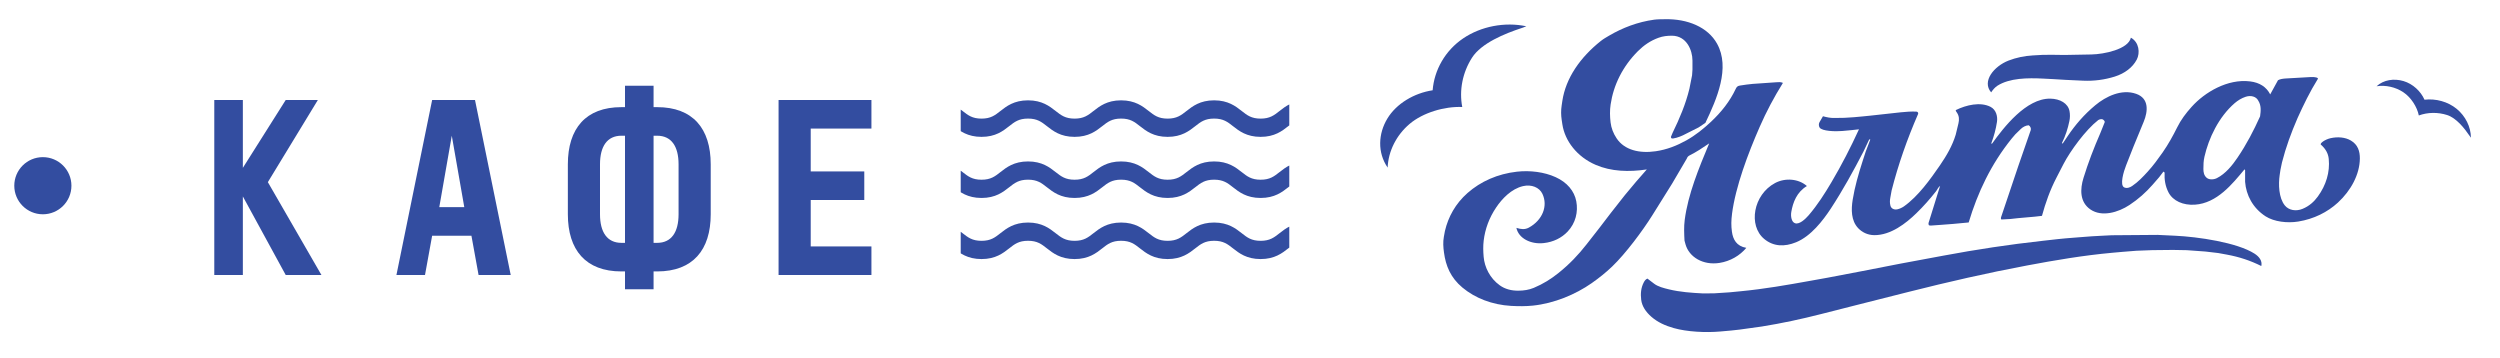
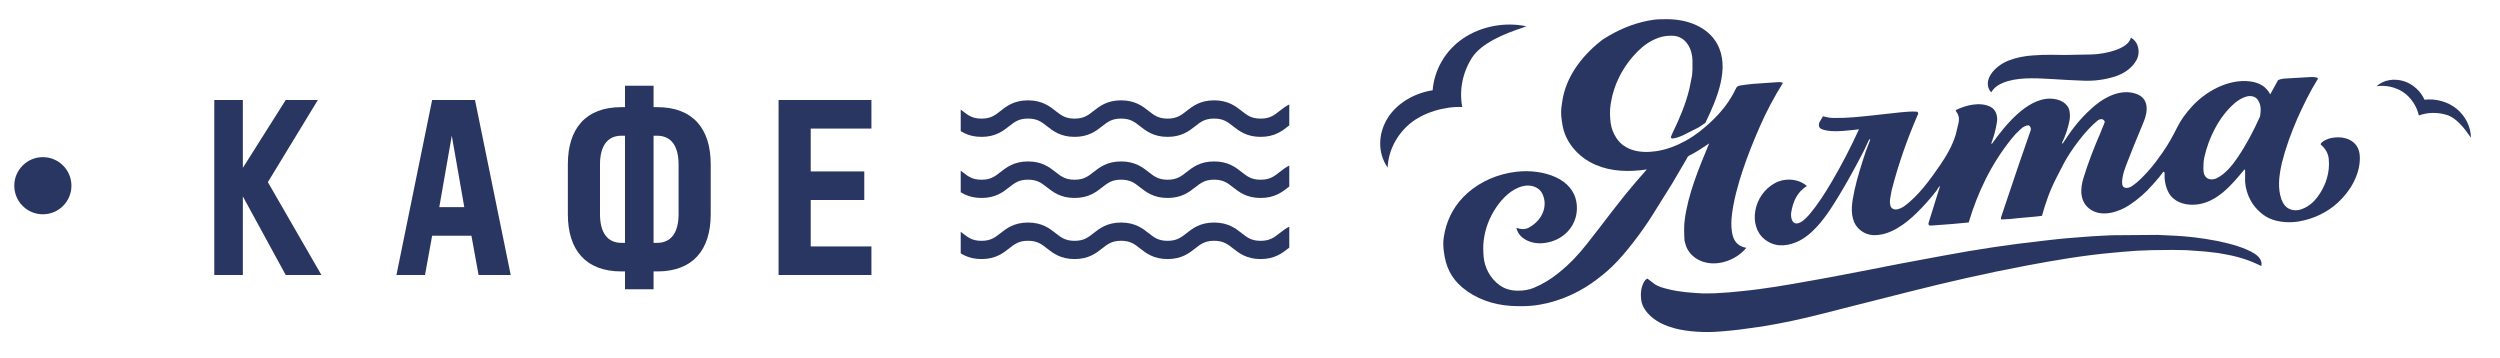
- <svg xmlns="http://www.w3.org/2000/svg" viewBox="0 0 700 100" fill="#334da0">
+ <svg xmlns="http://www.w3.org/2000/svg" viewBox="0 0 700 100" fill="#293661">
  <circle cx="12" cy="52" r="8" />
  <g aria-label="КАФЕ" fill-rule="evenodd">
    <path d="M60 28h8v19l12-19h9l-14 23 15 26h-10l-12-22v22h-8z" />
    <path d="M111 77l10-49h12l10 49h-9l-2-11h-11l-2 11zm12-19h7l-3.5-20z" />
    <path d="M175 24h8v6h1c10 0 15 6 15 16v14c0 10-5 16-15 16h-1v5h-8v-5h-1c-10 0-15-6-15-16V46c0-10 5-16 15-16h1zm0 14h-1c-4 0-6 3-6 8v14c0 5 2 8 6 8h1zm8 0v30h1c4 0 6-3 6-8V46c0-5-2-8-6-8z" />
    <path d="M218 28h26v8h-17v12h15v8h-15v13h17v8h-26z" />
  </g>
  <svg x="269" y="28" width="92" height="49" viewBox="12.66 14 86.68 47" preserveAspectRatio="none" aria-hidden="true">
    <path d="M-6.43,23.9c3.7,0,5.69-1.59,7.3-2.87,1.42-1.14,2.55-2.04,4.99-2.04s3.56.9,4.99,2.04c1.6,1.28,3.59,2.87,7.3,2.87s5.69-1.59,7.29-2.87c1.42-1.14,2.54-2.04,4.98-2.04s3.56.9,4.99,2.04c1.6,1.28,3.59,2.87,7.29,2.87s5.69-1.59,7.29-2.87c1.42-1.14,2.54-2.04,4.98-2.04s3.56.9,4.98,2.04c1.6,1.28,3.59,2.87,7.29,2.87s5.69-1.59,7.29-2.87c1.42-1.14,2.54-2.04,4.98-2.04s3.56.9,4.98,2.04c1.6,1.28,3.59,2.87,7.29,2.87s5.69-1.59,7.29-2.87c1.42-1.14,2.54-2.04,4.98-2.04s3.56.9,4.98,2.04c1.6,1.28,3.59,2.87,7.29,2.87s5.69-1.59,7.29-2.87c1.42-1.14,2.54-2.04,4.98-2.04,1.14,0,2.06-1.1,2.06-2.45s-.92-2.45-2.06-2.45c-3.7,0-5.69,1.59-7.29,2.87-1.42,1.14-2.54,2.04-4.98,2.04s-3.56-.9-4.98-2.04c-1.6-1.28-3.59-2.87-7.29-2.87s-5.69,1.59-7.29,2.87c-1.42,1.14-2.54,2.04-4.98,2.04s-3.56-.9-4.98-2.04c-1.6-1.28-3.59-2.87-7.29-2.87s-5.69,1.59-7.29,2.87c-1.42,1.14-2.54,2.04-4.98,2.04s-3.56-.9-4.98-2.04c-1.6-1.28-3.59-2.87-7.29-2.87s-5.69,1.59-7.29,2.87c-1.42,1.14-2.54,2.04-4.98,2.04s-3.56-.9-4.99-2.04c-1.6-1.28-3.59-2.87-7.29-2.87s-5.69,1.59-7.29,2.87c-1.42,1.14-2.54,2.04-4.98,2.04s-3.56-.9-4.99-2.04c-1.6-1.28-3.59-2.87-7.3-2.87S.16,15.69-1.44,16.97c-1.42,1.14-2.55,2.04-4.99,2.04-1.14,0-2.06,1.1-2.06,2.45s.92,2.45,2.06,2.45Z" />
    <path d="M-6.43,40.31c3.7,0,5.69-1.59,7.3-2.87,1.42-1.14,2.55-2.04,4.99-2.04s3.56.9,4.99,2.04c1.6,1.28,3.59,2.87,7.3,2.87s5.69-1.59,7.29-2.87c1.42-1.14,2.54-2.04,4.98-2.04s3.56.9,4.99,2.04c1.6,1.28,3.59,2.87,7.29,2.87s5.69-1.59,7.29-2.87c1.42-1.14,2.54-2.04,4.98-2.04s3.56.9,4.98,2.04c1.6,1.28,3.59,2.87,7.29,2.87s5.69-1.59,7.29-2.87c1.42-1.14,2.54-2.04,4.98-2.04s3.56.9,4.98,2.04c1.6,1.28,3.59,2.87,7.29,2.87s5.69-1.59,7.29-2.87c1.42-1.14,2.54-2.04,4.98-2.04s3.56.9,4.98,2.04c1.6,1.28,3.59,2.87,7.29,2.87s5.69-1.59,7.29-2.87c1.42-1.14,2.54-2.04,4.98-2.04,1.14,0,2.06-1.1,2.06-2.45s-.92-2.45-2.06-2.45c-3.7,0-5.69,1.59-7.29,2.87-1.42,1.14-2.54,2.04-4.98,2.04s-3.56-.9-4.98-2.04c-1.6-1.28-3.59-2.87-7.29-2.87s-5.69,1.59-7.29,2.87c-1.42,1.14-2.54,2.04-4.98,2.04s-3.56-.9-4.98-2.04c-1.6-1.28-3.59-2.87-7.29-2.87s-5.69,1.59-7.29,2.87c-1.42,1.14-2.54,2.04-4.98,2.04s-3.56-.9-4.98-2.04c-1.6-1.28-3.59-2.87-7.29-2.87s-5.69,1.59-7.29,2.87c-1.42,1.14-2.54,2.04-4.98,2.04s-3.56-.9-4.99-2.04c-1.6-1.28-3.59-2.87-7.29-2.87s-5.69,1.59-7.29,2.87c-1.42,1.14-2.54,2.04-4.98,2.04s-3.56-.9-4.99-2.04c-1.6-1.28-3.59-2.87-7.3-2.87s-5.69,1.59-7.3,2.87c-1.42,1.14-2.55,2.04-4.99,2.04-1.14,0-2.06,1.1-2.06,2.45s.92,2.45,2.06,2.45Z" />
    <path d="M-6.43,56.72c3.7,0,5.69-1.59,7.3-2.87,1.42-1.14,2.55-2.04,4.99-2.04s3.56.9,4.99,2.04c1.6,1.28,3.59,2.87,7.3,2.87s5.69-1.59,7.29-2.87c1.42-1.14,2.54-2.04,4.98-2.04s3.56.9,4.98,2.04c1.6,1.28,3.59,2.87,7.3,2.87s5.69-1.59,7.29-2.87c1.42-1.14,2.54-2.04,4.98-2.04s3.56.9,4.98,2.04c1.6,1.28,3.59,2.87,7.29,2.87s5.69-1.59,7.29-2.87c1.42-1.14,2.54-2.04,4.98-2.04s3.56.9,4.98,2.04c1.6,1.28,3.59,2.87,7.29,2.87s5.69-1.59,7.29-2.87c1.42-1.14,2.54-2.04,4.98-2.04s3.56.9,4.98,2.04c1.6,1.28,3.59,2.87,7.29,2.87s5.69-1.59,7.29-2.87c1.42-1.14,2.54-2.04,4.98-2.04,1.14,0,2.06-1.1,2.06-2.45s-.92-2.45-2.06-2.45c-3.7,0-5.69,1.59-7.29,2.87-1.42,1.14-2.54,2.04-4.98,2.04s-3.56-.9-4.98-2.04c-1.6-1.28-3.59-2.87-7.29-2.87s-5.69,1.59-7.29,2.87c-1.42,1.14-2.54,2.04-4.98,2.04s-3.56-.9-4.98-2.04c-1.6-1.28-3.59-2.87-7.29-2.87s-5.69,1.59-7.29,2.87c-1.42,1.14-2.54,2.04-4.98,2.04s-3.56-.9-4.98-2.04c-1.6-1.28-3.59-2.87-7.29-2.87s-5.69,1.59-7.29,2.87c-1.42,1.14-2.54,2.04-4.98,2.04s-3.56-.9-4.99-2.04c-1.6-1.28-3.59-2.87-7.29-2.87s-5.69,1.59-7.29,2.87c-1.42,1.14-2.54,2.04-4.98,2.04s-3.56-.9-4.99-2.04c-1.6-1.28-3.59-2.87-7.3-2.87s-5.69,1.59-7.3,2.87c-1.42,1.14-2.55,2.04-4.99,2.04-1.14,0-2.06,1.1-2.06,2.45s.92,2.45,2.06,2.45Z" />
  </svg>
  <g transform="translate(380 0)" aria-hidden="true">
    <polygon points="109.51 28.96 109.51 28.88 109.51 28.8 109.51 28.88 109.51 28.96 109.51 29.03 109.51 28.96" />
    <polygon points="254.4 54.59 254.4 54.67 254.4 54.75 254.4 54.67 254.4 54.59 254.4 54.52 254.4 54.59" />
    <path d="M104.96,59.96c-.22,1.71-.26,3.25-.02,4.93.3,2.14,1.26,4.03,4.03,4.51-1.8,2.15-4.46,3.74-7.53,4.22-4.56.71-8.49-1.61-9.5-5.22l-.28-1.04c-.1-1.96-.19-3.85.06-5.79.92-7.13,3.94-14.45,6.85-21.42-1.87,1.28-3.58,2.41-5.57,3.41-.35.17-.6.54-.7.85l-4.12,7.02-5.54,8.87c-2.71,4.33-7.46,10.71-11.23,14.32-1.77,1.7-3.67,3.21-5.75,4.67-4.52,3.16-10.44,5.65-16.44,6.28-2.01.21-4.05.19-6.1.08-5.27-.3-10.07-2.15-13.65-5.14-3.31-2.77-4.66-6.07-5.16-9.84-.2-1.44-.3-2.92-.03-4.37l.3-1.62c.92-3.94,2.94-7.65,6.33-10.64,3.67-3.23,8.42-5.36,13.84-5.97,3.66-.41,7.66.09,10.82,1.53,3.22,1.46,5.24,3.87,5.79,6.76.56,2.95-.17,6.11-2.44,8.5-1.67,1.75-3.94,2.9-6.65,3.2-3.62.42-7.08-1.31-7.68-4.26,1.28.41,2.37.53,3.47-.06,3.84-2.08,5.43-6.08,3.81-9.48-.86-1.8-3.07-2.69-5.4-2.15-3.3.76-5.91,3.55-7.54,5.97-1.95,2.89-3.11,6.03-3.5,9.31-.18,1.51-.14,3-.01,4.5.24,2.91,1.77,6.04,4.5,7.99,1.45,1.05,3.23,1.53,5.22,1.51,1.52-.01,2.94-.22,4.32-.79,2.62-1.1,4.86-2.5,6.94-4.18,3.03-2.43,5.55-5.07,7.82-7.98l3.58-4.58,3.22-4.21,3.94-5.01,3.15-3.77,3-3.43c-5.01.76-10.01.59-14.32-1.28-5.24-2.26-8.63-6.72-9.33-11.35l-.19-1.26c-.2-1.33-.21-2.64-.01-3.98l.19-1.28c.97-6.45,5.02-12.24,10.8-16.83.71-.56,1.5-1.01,2.32-1.49,3.76-2.2,7.97-3.82,12.59-4.46,1-.13,2-.11,3.02-.13,6.35-.14,12.03,2.22,14.6,6.86,3.74,6.72-.06,15.47-3.27,22.16l-1.87,1.26-4.4,2.22c-.91.45-2.85,1.1-3.23.84-.09-.06-.18-.33-.14-.43l.45-1.08c1.97-4.03,3.68-8.09,4.71-12.34l.75-3.78.11-1.58v-2.58c-.01-2.89-1.64-6.88-5.7-6.93-1.34-.01-2.59.13-3.81.58-2.3.83-4.14,2.13-5.75,3.73-4.31,4.31-6.86,9.52-7.66,14.97-.25,1.68-.2,3.32-.01,4.98.19,1.61.77,3.1,1.7,4.49,2.17,3.25,6.36,4.27,10.94,3.6,3.15-.46,5.95-1.58,8.57-3.04,2.62-1.47,4.74-3.2,6.82-5.13,3-2.79,5.4-5.86,7.01-9.29.23-.48.45-.82,1.16-.93l1.89-.28,1.71-.19,6.63-.46c.61-.04,1.22-.11,1.83.18-2.53,4.07-4.65,8.07-6.5,12.3-3.27,7.47-6.77,16.7-7.77,24.47Z" />
    <path d="M253.17,74.49c-3.09-1.55-6.23-2.57-9.66-3.2l-2.41-.44-3.58-.42-5.21-.38-3.89-.07-5.79.06-4.43.17-3.79.3-3.02.27c-8.04.73-15.93,2.07-23.85,3.56-11.14,2.09-22.04,4.59-32.94,7.34l-15.35,3.88-9.32,2.37c-5.52,1.41-10.99,2.59-16.66,3.5l-6.2.86-2.36.26-3.04.27c-4.04.36-9.32.1-13.03-.96-2.39-.67-4.53-1.66-6.23-3.14-1.56-1.36-2.66-2.96-2.88-4.8-.2-1.68-.08-3.31.73-4.86.24-.45.5-.83,1.01-1.06l1.88,1.43c1.1.84,2.67,1.23,4.15,1.59,3.13.76,6.31.97,9.57,1.14l3.14-.03,4.29-.28,3.08-.3c6.62-.63,13.04-1.76,19.54-2.93l4.78-.86,9.65-1.84,10.82-2.11,12.04-2.24c9.2-1.72,18.36-3.11,27.72-4.14l4.28-.48,2.14-.21,3.62-.29,3.79-.29,3.12-.17,2.4-.12,12.85-.1,4.85.23c6.4.29,17.41,1.89,22.29,5.02,1.31.85,2.22,2.02,1.9,3.46Z" />
    <path d="M278.25,39.35c-1.64-.96-3.74-1.09-5.68-.66-1.55.34-3.13,1.47-2.71,1.83,1.29,1.11,2.05,2.45,2.19,3.99.36,3.67-.73,7.32-3.06,10.52-1.06,1.46-2.43,2.69-4.28,3.45-1.83.76-3.85.41-4.96-.96-1.72-2.12-1.82-5.92-1.44-8.51l.22-1.48.42-2.02c1.08-4.24,2.57-8.32,4.35-12.42,1.7-3.76,3.45-7.37,5.67-10.95.34-.39-.86-.63-1.88-.57l-7.02.4c-.73.04-1.63.15-2.23.49l-2.18,3.97c-1.07-2.08-2.94-3.31-5.64-3.64-6.32-.78-12.71,3.06-16.35,7.11-1.63,1.81-3.04,3.69-4.05,5.75-1.22,2.44-2.48,4.73-4.08,7.03-1.33,1.88-2.61,3.67-4.21,5.41-1.33,1.45-2.63,2.84-4.33,3.99-.62.42-1.43.73-2.19.41-1.37-.59-.18-4.48.5-6.2l2.05-5.21,2.89-7.02c1.19-2.9,1.53-6.51-2.13-7.79-4.07-1.43-8.48.73-11.44,3.2-3.12,2.59-5.6,5.48-7.72,8.63l-1.36,2.03c-.21.06-.28.04-.26-.07,1.01-2.07,1.65-4.03,2.09-6.17.19-.91.21-1.88.03-2.79-.41-2.14-2.63-3.44-5.37-3.48-6.75-.12-13.08,8.08-16.27,12.54-.18.14-.26.12-.25-.05.75-2.01,1.27-3.93,1.58-5.97.24-1.54-.23-3.42-1.81-4.23-2.87-1.45-6.78-.52-9.69.9-.16.14.18.57.29.73.63.92.68,1.96.43,2.98l-.77,3.19c-.92,3.06-2.54,5.85-4.44,8.62-2.66,3.85-6.03,8.61-10.09,11.48-.5.34-1.18.66-1.77.79-1.01.23-1.78-.26-1.97-.98-.21-.77-.19-1.49-.04-2.27l.36-2c1.85-7.28,4.35-14.38,7.41-21.42.14-.3-.09-.67-.48-.68-1.5-.06-2.9.04-4.41.2l-8.47.93-2.19.22-2.4.22-2.68.17-2.82.04c-1.14.02-2.06-.18-3.18-.48l-.97,1.67c-.24.41-.25,1.04.03,1.49.66,1.03,4.43,1.14,6.32.97l2.7-.25,2-.22c-2.33,5.08-4.83,9.95-7.7,14.81-1.9,3.21-3.86,6.3-6.36,9.23-.97,1.11-2.57,2.62-3.79,2.27-1.04-.29-1.31-1.97-1.1-3.16.46-2.71,1.54-5.57,4.37-7.27-2.28-2.03-6.02-2.38-8.91-.84-6.12,3.27-7.56,11.9-3.05,15.65,2.54,2.12,5.65,2.28,8.94.93,4.15-1.7,7.48-6.04,9.68-9.37,3.43-5.24,6.35-10.57,9.21-16.08l1.52-3.22.18-.17s.16.06.18.09l-1.28,3.36-.88,2.71c-1.15,3.59-2.18,7.12-2.77,10.78-.43,2.71-.48,5.83,1.55,7.97,1.08,1.12,2.6,1.92,4.49,1.94,4.62.04,8.88-3.3,11.78-6.12,2.03-1.97,3.81-3.99,5.5-6.14.42-.53.57-1.08,1.16-1.54l-3.24,10.4c-.05.15,0,.49.09.6.08.11.46.12.69.11l2.54-.18,3.53-.27,4.39-.41c2.51-8.36,6.22-16.27,12.05-23.5l1.02-1.19,1.54-1.5c.54-.52,1.34-.97,2.18-1.03.46.24.74.89.59,1.36l-3.48,10.04-4.82,14.32c-.07.21-.11.68.16.66l2.42-.13,2.09-.23,2.7-.24,2.04-.18,2.03-.23c1.01-3.68,2.25-7.2,4.05-10.67l1.99-3.86c1.9-3.66,6.17-9.52,9.69-12.27.29-.23.91-.34,1.2-.24.3.1.75.55.63.84l-1.23,3.06c-1.81,4.15-3.39,8.26-4.7,12.51-.97,3.11-1.11,6.78,1.97,8.86,3.18,2.15,7.75.81,10.9-1.27,2.49-1.64,4.6-3.53,6.45-5.64l1.83-2.1,1.07-1.4c.05-.06.19-.24.24-.19l.25.26c-.11,1.91.19,3.8,1.09,5.54,1.26,2.41,4.12,3.65,7.39,3.44,6.22-.41,10.53-5.86,13.82-9.8.05-.07.07-.11.09-.07l.15.19v3.29c.28,3.67,2.12,7.31,5.73,9.65,2.4,1.53,6.09,1.96,9.16,1.46,4.37-.71,8.17-2.62,11.09-5.3,3.65-3.36,6.11-7.9,6.15-12.35.02-1.99-.54-3.88-2.53-5.04ZM252.81,32.61c-1.78,3.96-3.79,7.83-6.32,11.55-1.41,2.09-3.32,4.49-5.77,5.72-.84.42-2.08.51-2.8-.06-.82-.65-.97-1.63-.97-2.52,0-1.18.03-2.25.3-3.43,1.17-5.14,3.97-11.1,8.45-14.98.9-.77,1.92-1.41,3.11-1.8,1.45-.47,2.94-.06,3.51,1.1.86,1.36.72,2.83.5,4.43Z" />
    <path d="M218.27,16.72c-1.14,2.17-3.34,3.84-6.13,4.72-2.84.89-5.83,1.29-8.89,1.15l-4.94-.23-3.09-.19-3.09-.16c-4.4-.22-9.44-.19-12.88,2.01-.71.51-1.16,1-1.73,1.84-2.67-3.08.78-7.3,4.87-8.9,2.12-.82,4.41-1.3,6.77-1.44l2.67-.15,2.54-.03,3.69.05,7.52-.14c3.53-.06,10.34-1.44,11.07-4.7,2.31,1.29,2.63,4.24,1.63,6.17Z" />
    <path d="M46.64,7.64l.74-.28c-6.03-1.28-12.69,0-17.71,3.4-5.02,3.4-8.08,8.84-8.53,14.52-5.16.78-10.14,3.71-12.68,7.92-2.54,4.21-2.84,9.47.08,13.73.18-4.6,2.45-9.11,6.17-12.25,3.71-3.13,9.71-4.93,14.72-4.72-.9-4.69.09-9.68,2.74-13.81,2.61-4.07,9.12-6.74,14.02-8.34.16-.05.31-.11.46-.16Z" />
    <path d="M311.61,38.23l.25.32c-.02-3-1.51-6.04-3.99-8.07s-5.83-2.93-9.01-2.56c-1.05-2.38-3.26-4.44-5.88-5.22-2.62-.78-5.55-.38-7.54,1.45,2.55-.39,5.31.23,7.48,1.67s3.87,4.11,4.35,6.51c2.47-.91,5.34-.95,7.93-.12,2.55.82,4.8,3.64,6.27,5.81.05.07.1.14.15.2Z" />
  </g>
</svg>
